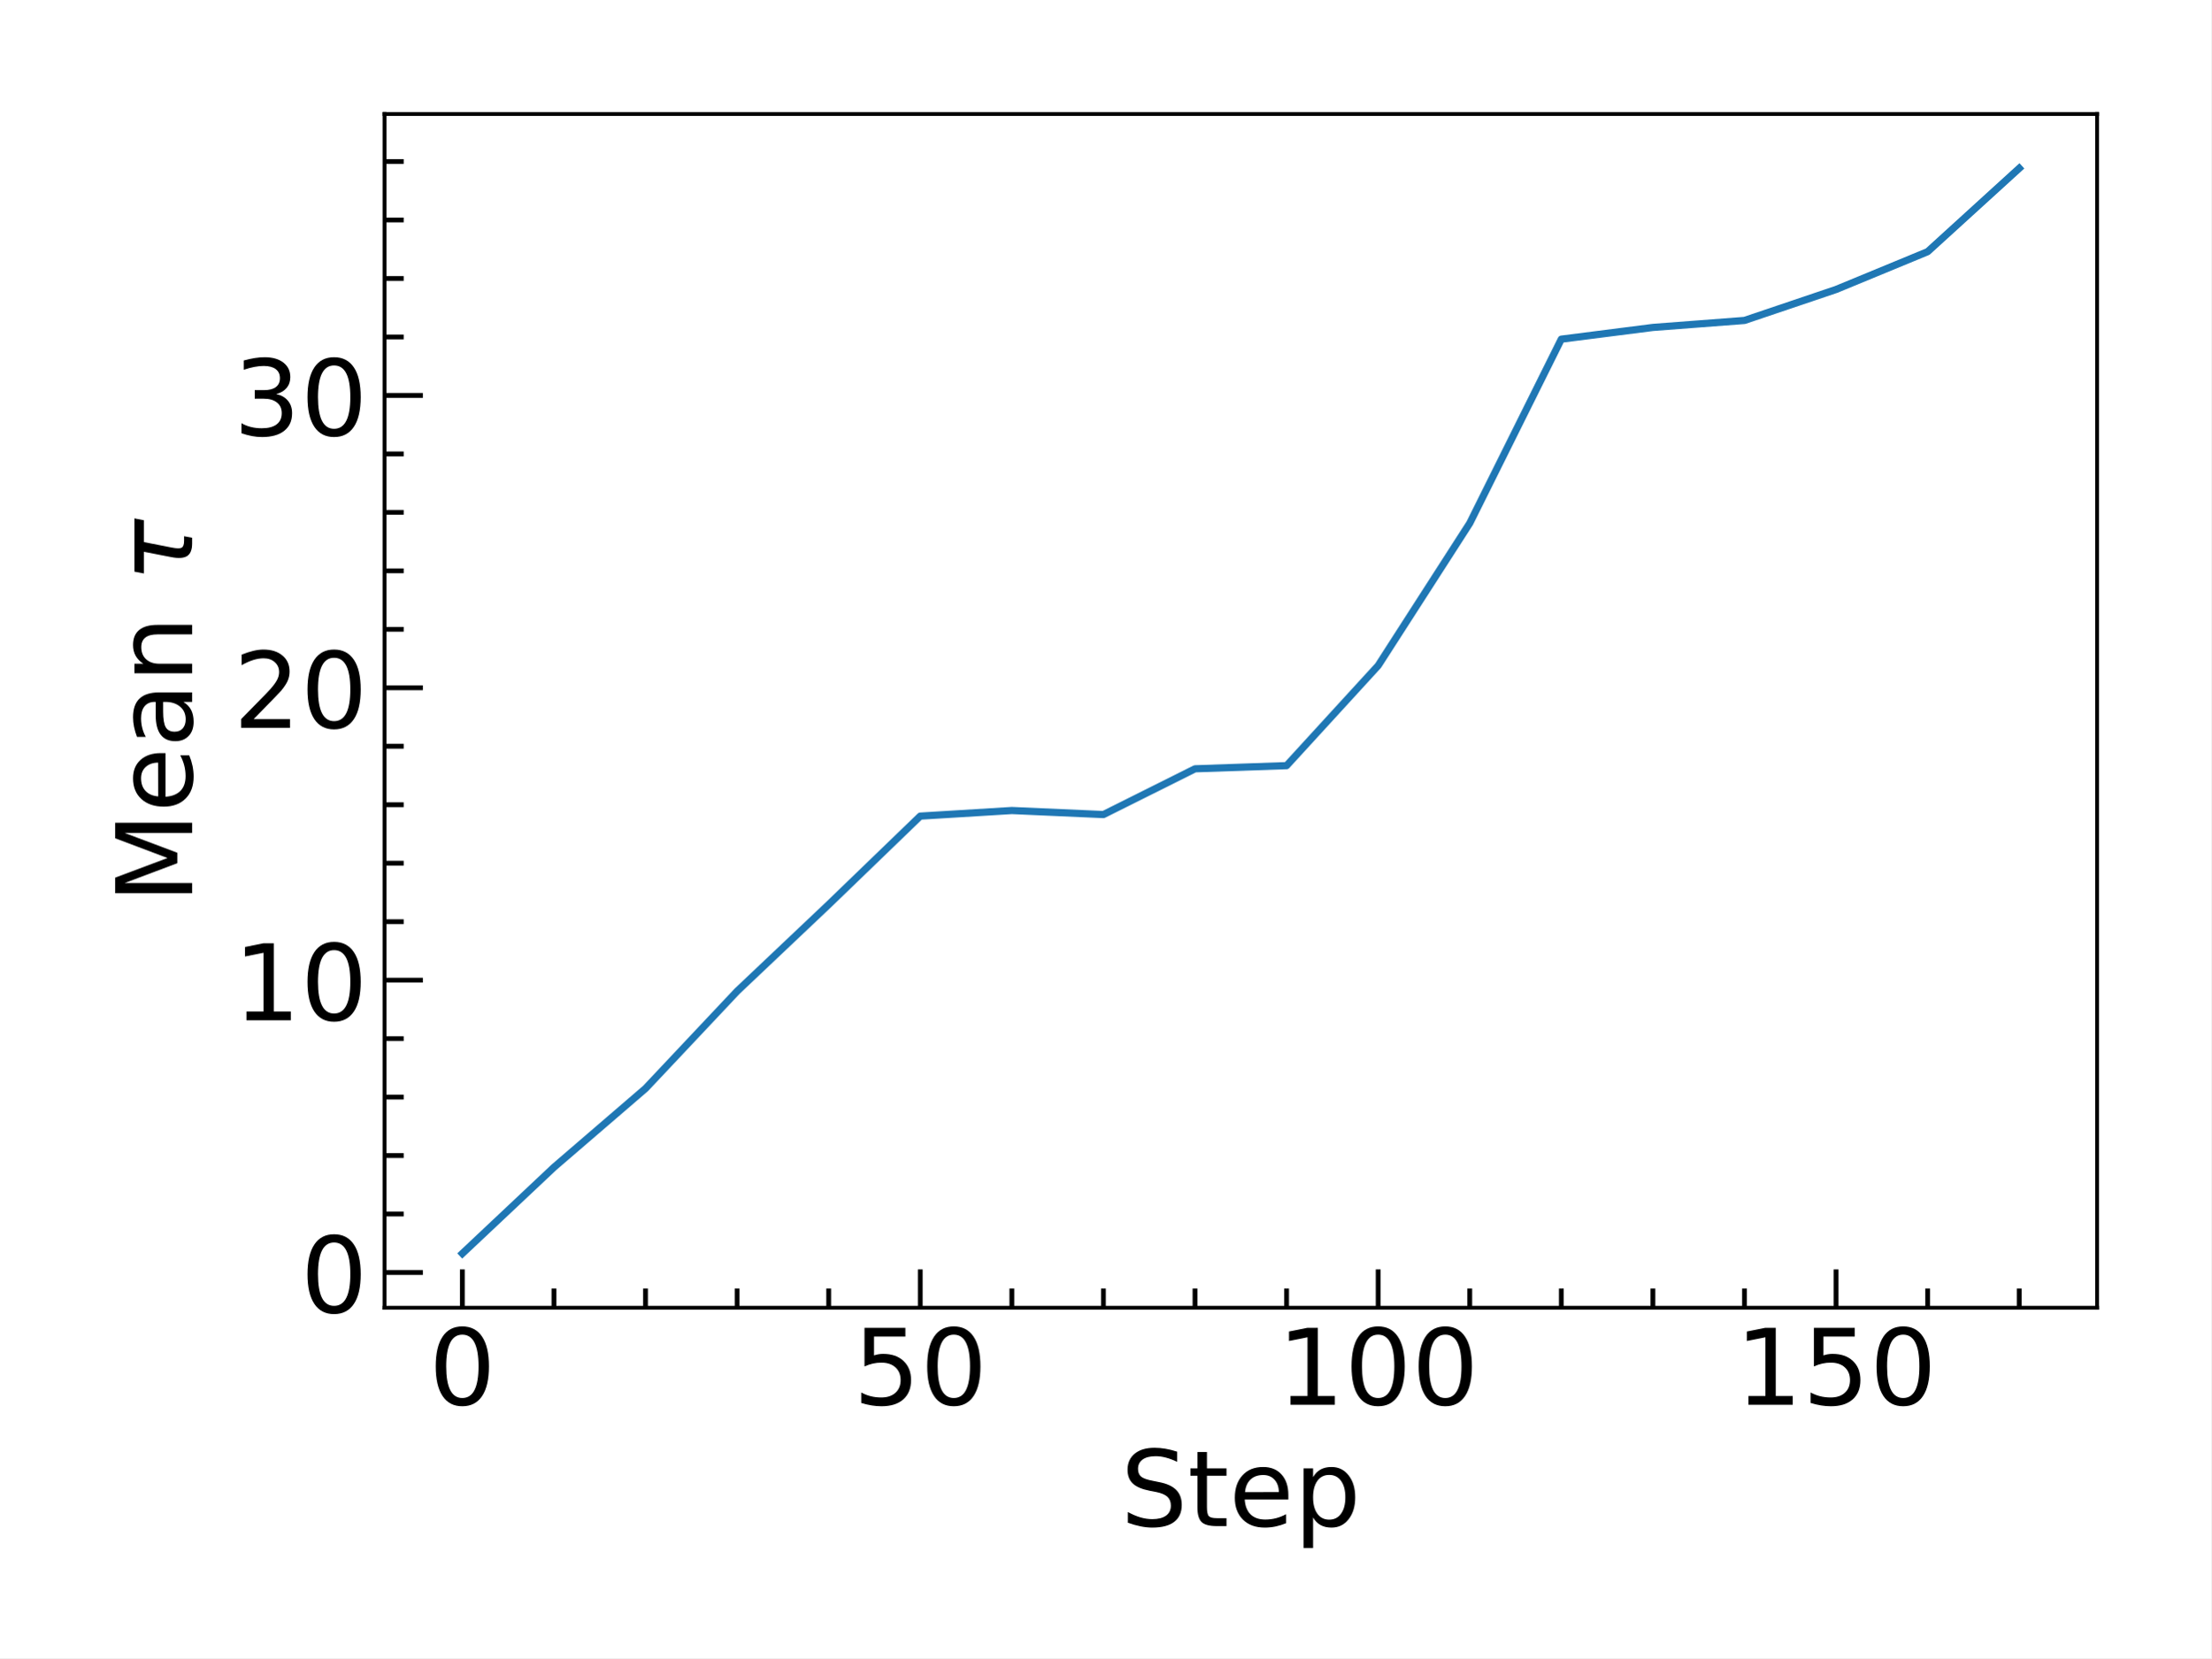
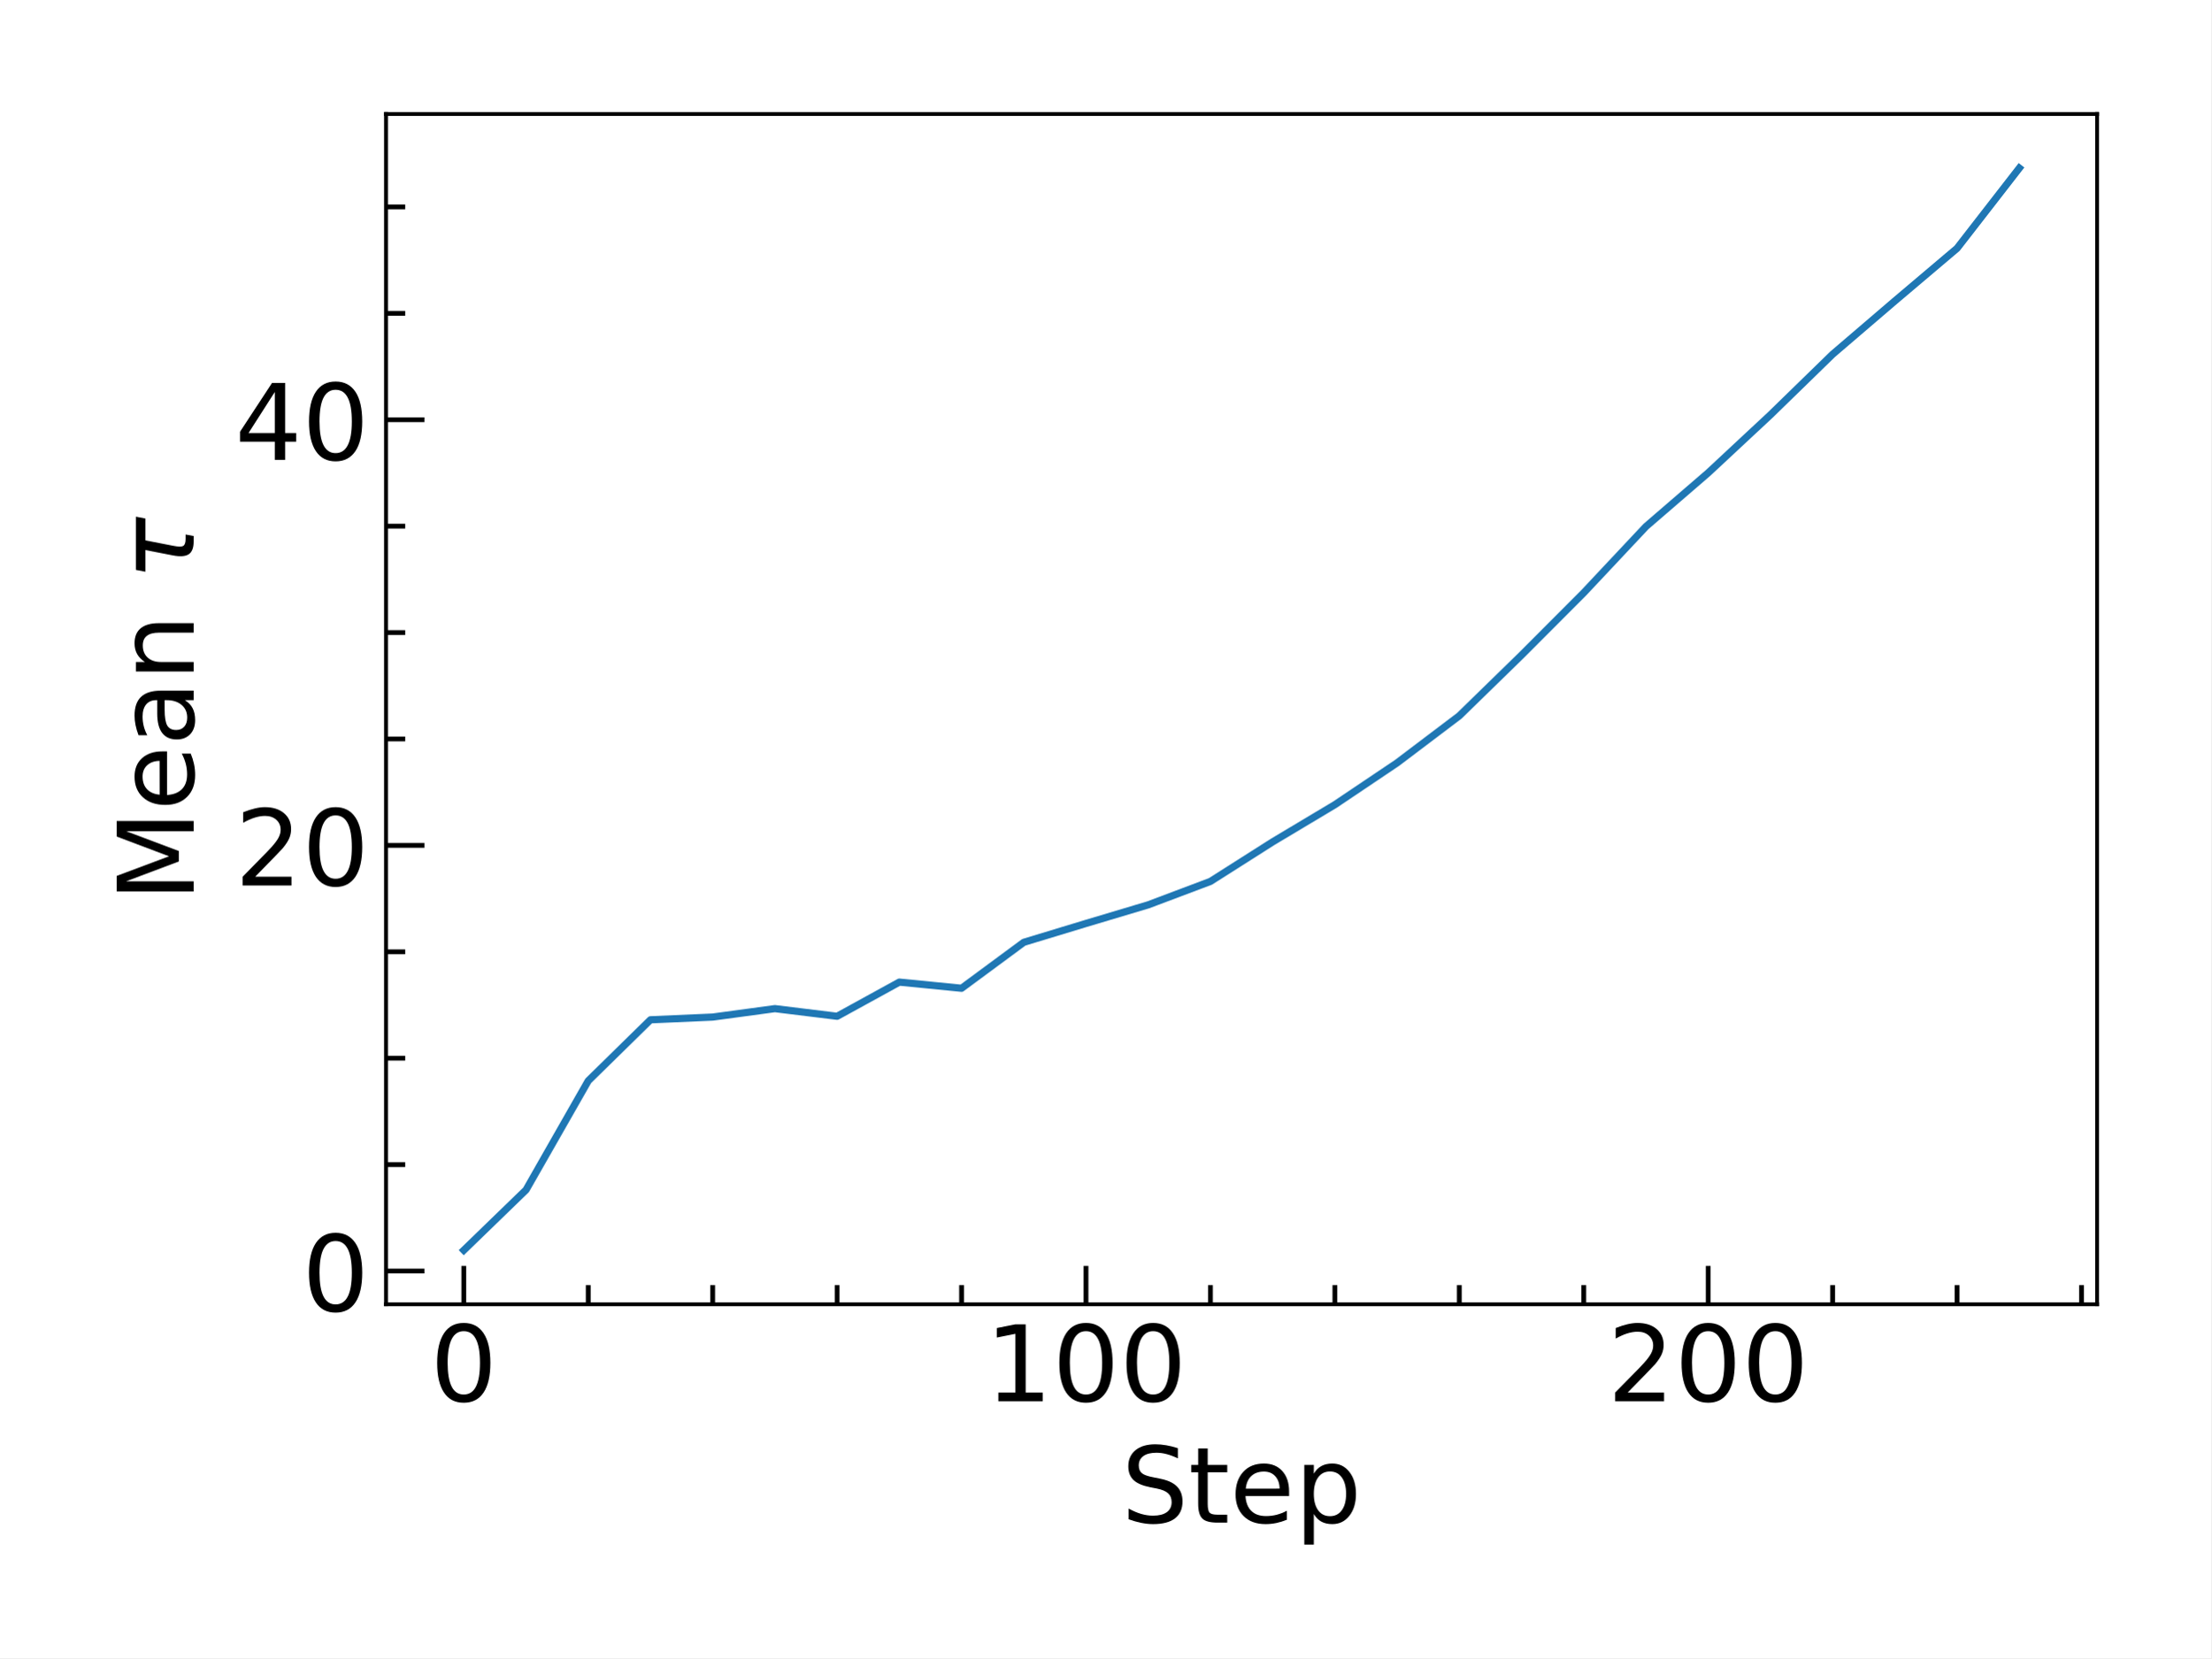
<svg xmlns="http://www.w3.org/2000/svg" xmlns:xlink="http://www.w3.org/1999/xlink" width="460.8pt" height="345.6pt" viewBox="0 0 460.8 345.6" version="1.1">
  <defs>
    <style type="text/css">*{stroke-linejoin: round; stroke-linecap: butt}</style>
  </defs>
  <g id="figure_1">
    <g id="patch_1">
      <path d="M 0 345.6  L 460.8 345.6  L 460.8 0  L 0 0  z " style="fill: #ffffff" />
    </g>
    <g id="axes_1">
      <g id="patch_2">
-         <path d="M 80.13 272.58  L 437.04 272.58  L 437.04 23.76  L 80.13 23.76  z " style="fill: #ffffff" />
+         <path d="M 80.445 271.86  L 437.04 271.86  L 437.04 23.76  L 80.445 23.76  z " style="fill: #ffffff" />
      </g>
      <g id="matplotlib.axis_1">
        <g id="xtick_1">
          <g id="line2d_1">
            <defs>
-               <path id="m8bc89aa897" d="M 0 0  L 0 -8  " style="stroke: #000000" />
-             </defs>
-             <g>
-               <use xlink:href="#m8bc89aa897" x="96.353" y="272.58" style="stroke: #000000" />
+               <path id="mda4934772b" d="M 0 0  L 0 -8  " style="stroke: #000000" />
+             </defs>
+             <g>
+               <use xlink:href="#mda4934772b" x="96.654" y="271.86" style="stroke: #000000" />
            </g>
          </g>
          <g id="text_1">
-             <g transform="translate(89.35443 292.7966) scale(0.22 -0.22)">
+             <g transform="translate(89.65511 292.0766) scale(0.22 -0.22)">
              <defs>
                <path id="DejaVuSans-30" d="M 2034 4250  Q 1547 4250 1301 3770  Q 1056 3291 1056 2328  Q 1056 1369 1301 889  Q 1547 409 2034 409  Q 2525 409 2770 889  Q 3016 1369 3016 2328  Q 3016 3291 2770 3770  Q 2525 4250 2034 4250  z M 2034 4750  Q 2819 4750 3233 4129  Q 3647 3509 3647 2328  Q 3647 1150 3233 529  Q 2819 -91 2034 -91  Q 1250 -91 836 529  Q 422 1150 422 2328  Q 422 3509 836 4129  Q 1250 4750 2034 4750  z " transform="scale(0.015625)" />
              </defs>
              <use xlink:href="#DejaVuSans-30" />
            </g>
          </g>
        </g>
        <g id="xtick_2">
          <g id="line2d_2">
            <g>
-               <use xlink:href="#m8bc89aa897" x="191.784" y="272.58" style="stroke: #000000" />
+               <use xlink:href="#mda4934772b" x="226.325" y="271.86" style="stroke: #000000" />
            </g>
          </g>
          <g id="text_2">
-             <g transform="translate(177.7862 292.7966) scale(0.22 -0.22)">
-               <defs>
-                 <path id="DejaVuSans-35" d="M 691 4666  L 3169 4666  L 3169 4134  L 1269 4134  L 1269 2991  Q 1406 3038 1543 3061  Q 1681 3084 1819 3084  Q 2600 3084 3056 2656  Q 3513 2228 3513 1497  Q 3513 744 3044 326  Q 2575 -91 1722 -91  Q 1428 -91 1123 -41  Q 819 9 494 109  L 494 744  Q 775 591 1075 516  Q 1375 441 1709 441  Q 2250 441 2565 725  Q 2881 1009 2881 1497  Q 2881 1984 2565 2268  Q 2250 2553 1709 2553  Q 1456 2553 1204 2497  Q 953 2441 691 2322  L 691 4666  z " transform="scale(0.015625)" />
-               </defs>
-               <use xlink:href="#DejaVuSans-35" />
-               <use xlink:href="#DejaVuSans-30" transform="translate(63.62305 0)" />
-             </g>
-           </g>
-         </g>
-         <g id="xtick_3">
-           <g id="line2d_3">
-             <g>
-               <use xlink:href="#m8bc89aa897" x="287.214" y="272.58" style="stroke: #000000" />
-             </g>
-           </g>
-           <g id="text_3">
-             <g transform="translate(266.2179 292.7966) scale(0.22 -0.22)">
+             <g transform="translate(205.3285 292.0766) scale(0.22 -0.22)">
              <defs>
                <path id="DejaVuSans-31" d="M 794 531  L 1825 531  L 1825 4091  L 703 3866  L 703 4441  L 1819 4666  L 2450 4666  L 2450 531  L 3481 531  L 3481 0  L 794 0  L 794 531  z " transform="scale(0.015625)" />
              </defs>
              <use xlink:href="#DejaVuSans-31" />
              <use xlink:href="#DejaVuSans-30" transform="translate(63.62305 0)" />
              <use xlink:href="#DejaVuSans-30" transform="translate(127.2461 0)" />
            </g>
          </g>
        </g>
-         <g id="xtick_4">
-           <g id="line2d_4">
-             <g>
-               <use xlink:href="#m8bc89aa897" x="382.645" y="272.58" style="stroke: #000000" />
-             </g>
-           </g>
-           <g id="text_4">
-             <g transform="translate(361.6484 292.7966) scale(0.22 -0.22)">
-               <use xlink:href="#DejaVuSans-31" />
-               <use xlink:href="#DejaVuSans-35" transform="translate(63.62305 0)" />
-               <use xlink:href="#DejaVuSans-30" transform="translate(127.2461 0)" />
-             </g>
-           </g>
-         </g>
-         <g id="xtick_5">
-           <g id="line2d_5">
-             <defs>
-               <path id="m2050ac3965" d="M 0 0  L 0 -4  " style="stroke: #000000" />
-             </defs>
-             <g>
-               <use xlink:href="#m2050ac3965" x="115.439" y="272.58" style="stroke: #000000" />
-             </g>
-           </g>
-         </g>
-         <g id="xtick_6">
-           <g id="line2d_6">
-             <g>
-               <use xlink:href="#m2050ac3965" x="134.525" y="272.58" style="stroke: #000000" />
-             </g>
-           </g>
-         </g>
-         <g id="xtick_7">
-           <g id="line2d_7">
-             <g>
-               <use xlink:href="#m2050ac3965" x="153.611" y="272.58" style="stroke: #000000" />
-             </g>
-           </g>
-         </g>
-         <g id="xtick_8">
-           <g id="line2d_8">
-             <g>
-               <use xlink:href="#m2050ac3965" x="172.698" y="272.58" style="stroke: #000000" />
-             </g>
-           </g>
-         </g>
-         <g id="xtick_9">
-           <g id="line2d_9">
-             <g>
-               <use xlink:href="#m2050ac3965" x="210.87" y="272.58" style="stroke: #000000" />
-             </g>
-           </g>
-         </g>
-         <g id="xtick_10">
-           <g id="line2d_10">
-             <g>
-               <use xlink:href="#m2050ac3965" x="229.956" y="272.58" style="stroke: #000000" />
-             </g>
-           </g>
-         </g>
-         <g id="xtick_11">
-           <g id="line2d_11">
-             <g>
-               <use xlink:href="#m2050ac3965" x="249.042" y="272.58" style="stroke: #000000" />
-             </g>
-           </g>
-         </g>
-         <g id="xtick_12">
-           <g id="line2d_12">
-             <g>
-               <use xlink:href="#m2050ac3965" x="268.128" y="272.58" style="stroke: #000000" />
-             </g>
-           </g>
-         </g>
-         <g id="xtick_13">
-           <g id="line2d_13">
-             <g>
-               <use xlink:href="#m2050ac3965" x="306.3" y="272.58" style="stroke: #000000" />
-             </g>
-           </g>
-         </g>
-         <g id="xtick_14">
-           <g id="line2d_14">
-             <g>
-               <use xlink:href="#m2050ac3965" x="325.386" y="272.58" style="stroke: #000000" />
-             </g>
-           </g>
-         </g>
-         <g id="xtick_15">
-           <g id="line2d_15">
-             <g>
-               <use xlink:href="#m2050ac3965" x="344.472" y="272.58" style="stroke: #000000" />
-             </g>
-           </g>
-         </g>
-         <g id="xtick_16">
-           <g id="line2d_16">
-             <g>
-               <use xlink:href="#m2050ac3965" x="363.559" y="272.58" style="stroke: #000000" />
-             </g>
-           </g>
-         </g>
-         <g id="xtick_17">
-           <g id="line2d_17">
-             <g>
-               <use xlink:href="#m2050ac3965" x="401.731" y="272.58" style="stroke: #000000" />
-             </g>
-           </g>
-         </g>
-         <g id="xtick_18">
-           <g id="line2d_18">
-             <g>
-               <use xlink:href="#m2050ac3965" x="420.817" y="272.58" style="stroke: #000000" />
-             </g>
-           </g>
-         </g>
-         <g id="text_5">
-           <g transform="translate(233.5377 318.0884) scale(0.22 -0.22)">
-             <defs>
-               <path id="DejaVuSans-53" d="M 3425 4513  L 3425 3897  Q 3066 4069 2747 4153  Q 2428 4238 2131 4238  Q 1616 4238 1336 4038  Q 1056 3838 1056 3469  Q 1056 3159 1242 3001  Q 1428 2844 1947 2747  L 2328 2669  Q 3034 2534 3370 2195  Q 3706 1856 3706 1288  Q 3706 609 3251 259  Q 2797 -91 1919 -91  Q 1588 -91 1214 -16  Q 841 59 441 206  L 441 856  Q 825 641 1194 531  Q 1563 422 1919 422  Q 2459 422 2753 634  Q 3047 847 3047 1241  Q 3047 1584 2836 1778  Q 2625 1972 2144 2069  L 1759 2144  Q 1053 2284 737 2584  Q 422 2884 422 3419  Q 422 4038 858 4394  Q 1294 4750 2059 4750  Q 2388 4750 2728 4690  Q 3069 4631 3425 4513  z " transform="scale(0.015625)" />
-               <path id="DejaVuSans-74" d="M 1172 4494  L 1172 3500  L 2356 3500  L 2356 3053  L 1172 3053  L 1172 1153  Q 1172 725 1289 603  Q 1406 481 1766 481  L 2356 481  L 2356 0  L 1766 0  Q 1100 0 847 248  Q 594 497 594 1153  L 594 3053  L 172 3053  L 172 3500  L 594 3500  L 594 4494  L 1172 4494  z " transform="scale(0.015625)" />
-               <path id="DejaVuSans-65" d="M 3597 1894  L 3597 1613  L 953 1613  Q 991 1019 1311 708  Q 1631 397 2203 397  Q 2534 397 2845 478  Q 3156 559 3463 722  L 3463 178  Q 3153 47 2828 -22  Q 2503 -91 2169 -91  Q 1331 -91 842 396  Q 353 884 353 1716  Q 353 2575 817 3079  Q 1281 3584 2069 3584  Q 2775 3584 3186 3129  Q 3597 2675 3597 1894  z M 3022 2063  Q 3016 2534 2758 2815  Q 2500 3097 2075 3097  Q 1594 3097 1305 2825  Q 1016 2553 972 2059  L 3022 2063  z " transform="scale(0.015625)" />
-               <path id="DejaVuSans-70" d="M 1159 525  L 1159 -1331  L 581 -1331  L 581 3500  L 1159 3500  L 1159 2969  Q 1341 3281 1617 3432  Q 1894 3584 2278 3584  Q 2916 3584 3314 3078  Q 3713 2572 3713 1747  Q 3713 922 3314 415  Q 2916 -91 2278 -91  Q 1894 -91 1617 61  Q 1341 213 1159 525  z M 3116 1747  Q 3116 2381 2855 2742  Q 2594 3103 2138 3103  Q 1681 3103 1420 2742  Q 1159 2381 1159 1747  Q 1159 1113 1420 752  Q 1681 391 2138 391  Q 2594 391 2855 752  Q 3116 1113 3116 1747  z " transform="scale(0.015625)" />
-             </defs>
-             <use xlink:href="#DejaVuSans-53" />
-             <use xlink:href="#DejaVuSans-74" transform="translate(63.47656 0)" />
-             <use xlink:href="#DejaVuSans-65" transform="translate(102.6855 0)" />
-             <use xlink:href="#DejaVuSans-70" transform="translate(164.209 0)" />
-           </g>
-         </g>
-       </g>
-       <g id="matplotlib.axis_2">
-         <g id="ytick_1">
-           <g id="line2d_19">
-             <defs>
-               <path id="mf4fee3f301" d="M 0 0  L 8 0  " style="stroke: #000000" />
-             </defs>
-             <g>
-               <use xlink:href="#mf4fee3f301" x="80.13" y="265.231" style="stroke: #000000" />
-             </g>
-           </g>
-           <g id="text_6">
-             <g transform="translate(62.6325 273.5897) scale(0.22 -0.22)">
-               <use xlink:href="#DejaVuSans-30" />
-             </g>
-           </g>
-         </g>
-         <g id="ytick_2">
-           <g id="line2d_20">
-             <g>
-               <use xlink:href="#mf4fee3f301" x="80.13" y="204.293" style="stroke: #000000" />
-             </g>
-           </g>
-           <g id="text_7">
-             <g transform="translate(48.635 212.6513) scale(0.22 -0.22)">
-               <use xlink:href="#DejaVuSans-31" />
-               <use xlink:href="#DejaVuSans-30" transform="translate(63.62305 0)" />
-             </g>
-           </g>
-         </g>
-         <g id="ytick_3">
-           <g id="line2d_21">
-             <g>
-               <use xlink:href="#mf4fee3f301" x="80.13" y="143.355" style="stroke: #000000" />
-             </g>
-           </g>
-           <g id="text_8">
-             <g transform="translate(48.635 151.7129) scale(0.22 -0.22)">
+         <g id="xtick_3">
+           <g id="line2d_3">
+             <g>
+               <use xlink:href="#mda4934772b" x="355.996" y="271.86" style="stroke: #000000" />
+             </g>
+           </g>
+           <g id="text_3">
+             <g transform="translate(334.9994 292.0766) scale(0.22 -0.22)">
              <defs>
                <path id="DejaVuSans-32" d="M 1228 531  L 3431 531  L 3431 0  L 469 0  L 469 531  Q 828 903 1448 1529  Q 2069 2156 2228 2338  Q 2531 2678 2651 2914  Q 2772 3150 2772 3378  Q 2772 3750 2511 3984  Q 2250 4219 1831 4219  Q 1534 4219 1204 4116  Q 875 4013 500 3803  L 500 4441  Q 881 4594 1212 4672  Q 1544 4750 1819 4750  Q 2544 4750 2975 4387  Q 3406 4025 3406 3419  Q 3406 3131 3298 2873  Q 3191 2616 2906 2266  Q 2828 2175 2409 1742  Q 1991 1309 1228 531  z " transform="scale(0.015625)" />
              </defs>
              <use xlink:href="#DejaVuSans-32" />
              <use xlink:href="#DejaVuSans-30" transform="translate(63.62305 0)" />
+               <use xlink:href="#DejaVuSans-30" transform="translate(127.2461 0)" />
+             </g>
+           </g>
+         </g>
+         <g id="xtick_4">
+           <g id="line2d_4">
+             <defs>
+               <path id="m08e73c325c" d="M 0 0  L 0 -4  " style="stroke: #000000" />
+             </defs>
+             <g>
+               <use xlink:href="#m08e73c325c" x="122.588" y="271.86" style="stroke: #000000" />
+             </g>
+           </g>
+         </g>
+         <g id="xtick_5">
+           <g id="line2d_5">
+             <g>
+               <use xlink:href="#m08e73c325c" x="148.522" y="271.86" style="stroke: #000000" />
+             </g>
+           </g>
+         </g>
+         <g id="xtick_6">
+           <g id="line2d_6">
+             <g>
+               <use xlink:href="#m08e73c325c" x="174.456" y="271.86" style="stroke: #000000" />
+             </g>
+           </g>
+         </g>
+         <g id="xtick_7">
+           <g id="line2d_7">
+             <g>
+               <use xlink:href="#m08e73c325c" x="200.391" y="271.86" style="stroke: #000000" />
+             </g>
+           </g>
+         </g>
+         <g id="xtick_8">
+           <g id="line2d_8">
+             <g>
+               <use xlink:href="#m08e73c325c" x="252.259" y="271.86" style="stroke: #000000" />
+             </g>
+           </g>
+         </g>
+         <g id="xtick_9">
+           <g id="line2d_9">
+             <g>
+               <use xlink:href="#m08e73c325c" x="278.193" y="271.86" style="stroke: #000000" />
+             </g>
+           </g>
+         </g>
+         <g id="xtick_10">
+           <g id="line2d_10">
+             <g>
+               <use xlink:href="#m08e73c325c" x="304.127" y="271.86" style="stroke: #000000" />
+             </g>
+           </g>
+         </g>
+         <g id="xtick_11">
+           <g id="line2d_11">
+             <g>
+               <use xlink:href="#m08e73c325c" x="330.062" y="271.86" style="stroke: #000000" />
+             </g>
+           </g>
+         </g>
+         <g id="xtick_12">
+           <g id="line2d_12">
+             <g>
+               <use xlink:href="#m08e73c325c" x="381.93" y="271.86" style="stroke: #000000" />
+             </g>
+           </g>
+         </g>
+         <g id="xtick_13">
+           <g id="line2d_13">
+             <g>
+               <use xlink:href="#m08e73c325c" x="407.864" y="271.86" style="stroke: #000000" />
+             </g>
+           </g>
+         </g>
+         <g id="xtick_14">
+           <g id="line2d_14">
+             <g>
+               <use xlink:href="#m08e73c325c" x="433.798" y="271.86" style="stroke: #000000" />
+             </g>
+           </g>
+         </g>
+         <g id="text_4">
+           <g transform="translate(233.6952 317.3684) scale(0.22 -0.22)">
+             <defs>
+               <path id="DejaVuSans-53" d="M 3425 4513  L 3425 3897  Q 3066 4069 2747 4153  Q 2428 4238 2131 4238  Q 1616 4238 1336 4038  Q 1056 3838 1056 3469  Q 1056 3159 1242 3001  Q 1428 2844 1947 2747  L 2328 2669  Q 3034 2534 3370 2195  Q 3706 1856 3706 1288  Q 3706 609 3251 259  Q 2797 -91 1919 -91  Q 1588 -91 1214 -16  Q 841 59 441 206  L 441 856  Q 825 641 1194 531  Q 1563 422 1919 422  Q 2459 422 2753 634  Q 3047 847 3047 1241  Q 3047 1584 2836 1778  Q 2625 1972 2144 2069  L 1759 2144  Q 1053 2284 737 2584  Q 422 2884 422 3419  Q 422 4038 858 4394  Q 1294 4750 2059 4750  Q 2388 4750 2728 4690  Q 3069 4631 3425 4513  z " transform="scale(0.015625)" />
+               <path id="DejaVuSans-74" d="M 1172 4494  L 1172 3500  L 2356 3500  L 2356 3053  L 1172 3053  L 1172 1153  Q 1172 725 1289 603  Q 1406 481 1766 481  L 2356 481  L 2356 0  L 1766 0  Q 1100 0 847 248  Q 594 497 594 1153  L 594 3053  L 172 3053  L 172 3500  L 594 3500  L 594 4494  L 1172 4494  z " transform="scale(0.015625)" />
+               <path id="DejaVuSans-65" d="M 3597 1894  L 3597 1613  L 953 1613  Q 991 1019 1311 708  Q 1631 397 2203 397  Q 2534 397 2845 478  Q 3156 559 3463 722  L 3463 178  Q 3153 47 2828 -22  Q 2503 -91 2169 -91  Q 1331 -91 842 396  Q 353 884 353 1716  Q 353 2575 817 3079  Q 1281 3584 2069 3584  Q 2775 3584 3186 3129  Q 3597 2675 3597 1894  z M 3022 2063  Q 3016 2534 2758 2815  Q 2500 3097 2075 3097  Q 1594 3097 1305 2825  Q 1016 2553 972 2059  L 3022 2063  z " transform="scale(0.015625)" />
+               <path id="DejaVuSans-70" d="M 1159 525  L 1159 -1331  L 581 -1331  L 581 3500  L 1159 3500  L 1159 2969  Q 1341 3281 1617 3432  Q 1894 3584 2278 3584  Q 2916 3584 3314 3078  Q 3713 2572 3713 1747  Q 3713 922 3314 415  Q 2916 -91 2278 -91  Q 1894 -91 1617 61  Q 1341 213 1159 525  z M 3116 1747  Q 3116 2381 2855 2742  Q 2594 3103 2138 3103  Q 1681 3103 1420 2742  Q 1159 2381 1159 1747  Q 1159 1113 1420 752  Q 1681 391 2138 391  Q 2594 391 2855 752  Q 3116 1113 3116 1747  z " transform="scale(0.015625)" />
+             </defs>
+             <use xlink:href="#DejaVuSans-53" />
+             <use xlink:href="#DejaVuSans-74" transform="translate(63.47656 0)" />
+             <use xlink:href="#DejaVuSans-65" transform="translate(102.6855 0)" />
+             <use xlink:href="#DejaVuSans-70" transform="translate(164.209 0)" />
+           </g>
+         </g>
+       </g>
+       <g id="matplotlib.axis_2">
+         <g id="ytick_1">
+           <g id="line2d_15">
+             <defs>
+               <path id="md8b0160129" d="M 0 0  L 8 0  " style="stroke: #000000" />
+             </defs>
+             <g>
+               <use xlink:href="#md8b0160129" x="80.445" y="264.927" style="stroke: #000000" />
+             </g>
+           </g>
+           <g id="text_5">
+             <g transform="translate(62.9475 273.2855) scale(0.22 -0.22)">
+               <use xlink:href="#DejaVuSans-30" />
+             </g>
+           </g>
+         </g>
+         <g id="ytick_2">
+           <g id="line2d_16">
+             <g>
+               <use xlink:href="#md8b0160129" x="80.445" y="176.207" style="stroke: #000000" />
+             </g>
+           </g>
+           <g id="text_6">
+             <g transform="translate(48.95 184.5657) scale(0.22 -0.22)">
+               <use xlink:href="#DejaVuSans-32" />
+               <use xlink:href="#DejaVuSans-30" transform="translate(63.62305 0)" />
+             </g>
+           </g>
+         </g>
+         <g id="ytick_3">
+           <g id="line2d_17">
+             <g>
+               <use xlink:href="#md8b0160129" x="80.445" y="87.488" style="stroke: #000000" />
+             </g>
+           </g>
+           <g id="text_7">
+             <g transform="translate(48.95 95.84597) scale(0.22 -0.22)">
+               <defs>
+                 <path id="DejaVuSans-34" d="M 2419 4116  L 825 1625  L 2419 1625  L 2419 4116  z M 2253 4666  L 3047 4666  L 3047 1625  L 3713 1625  L 3713 1100  L 3047 1100  L 3047 0  L 2419 0  L 2419 1100  L 313 1100  L 313 1709  L 2253 4666  z " transform="scale(0.015625)" />
+               </defs>
+               <use xlink:href="#DejaVuSans-34" />
+               <use xlink:href="#DejaVuSans-30" transform="translate(63.62305 0)" />
            </g>
          </g>
        </g>
        <g id="ytick_4">
+           <g id="line2d_18">
+             <defs>
+               <path id="mad2f415a5a" d="M 0 0  L 4 0  " style="stroke: #000000" />
+             </defs>
+             <g>
+               <use xlink:href="#mad2f415a5a" x="80.445" y="242.747" style="stroke: #000000" />
+             </g>
+           </g>
+         </g>
+         <g id="ytick_5">
+           <g id="line2d_19">
+             <g>
+               <use xlink:href="#mad2f415a5a" x="80.445" y="220.567" style="stroke: #000000" />
+             </g>
+           </g>
+         </g>
+         <g id="ytick_6">
+           <g id="line2d_20">
+             <g>
+               <use xlink:href="#mad2f415a5a" x="80.445" y="198.387" style="stroke: #000000" />
+             </g>
+           </g>
+         </g>
+         <g id="ytick_7">
+           <g id="line2d_21">
+             <g>
+               <use xlink:href="#mad2f415a5a" x="80.445" y="154.027" style="stroke: #000000" />
+             </g>
+           </g>
+         </g>
+         <g id="ytick_8">
          <g id="line2d_22">
            <g>
-               <use xlink:href="#mf4fee3f301" x="80.13" y="82.416" style="stroke: #000000" />
-             </g>
-           </g>
-           <g id="text_9">
-             <g transform="translate(48.635 90.77448) scale(0.22 -0.22)">
-               <defs>
-                 <path id="DejaVuSans-33" d="M 2597 2516  Q 3050 2419 3304 2112  Q 3559 1806 3559 1356  Q 3559 666 3084 287  Q 2609 -91 1734 -91  Q 1441 -91 1130 -33  Q 819 25 488 141  L 488 750  Q 750 597 1062 519  Q 1375 441 1716 441  Q 2309 441 2620 675  Q 2931 909 2931 1356  Q 2931 1769 2642 2001  Q 2353 2234 1838 2234  L 1294 2234  L 1294 2753  L 1863 2753  Q 2328 2753 2575 2939  Q 2822 3125 2822 3475  Q 2822 3834 2567 4026  Q 2313 4219 1838 4219  Q 1578 4219 1281 4162  Q 984 4106 628 3988  L 628 4550  Q 988 4650 1302 4700  Q 1616 4750 1894 4750  Q 2613 4750 3031 4423  Q 3450 4097 3450 3541  Q 3450 3153 3228 2886  Q 3006 2619 2597 2516  z " transform="scale(0.015625)" />
-               </defs>
-               <use xlink:href="#DejaVuSans-33" />
-               <use xlink:href="#DejaVuSans-30" transform="translate(63.62305 0)" />
-             </g>
-           </g>
-         </g>
-         <g id="ytick_5">
+               <use xlink:href="#mad2f415a5a" x="80.445" y="131.848" style="stroke: #000000" />
+             </g>
+           </g>
+         </g>
+         <g id="ytick_9">
          <g id="line2d_23">
-             <defs>
-               <path id="md865b2da83" d="M 0 0  L 4 0  " style="stroke: #000000" />
-             </defs>
-             <g>
-               <use xlink:href="#md865b2da83" x="80.13" y="253.044" style="stroke: #000000" />
-             </g>
-           </g>
-         </g>
-         <g id="ytick_6">
+             <g>
+               <use xlink:href="#mad2f415a5a" x="80.445" y="109.668" style="stroke: #000000" />
+             </g>
+           </g>
+         </g>
+         <g id="ytick_10">
          <g id="line2d_24">
            <g>
-               <use xlink:href="#md865b2da83" x="80.13" y="240.856" style="stroke: #000000" />
-             </g>
-           </g>
-         </g>
-         <g id="ytick_7">
+               <use xlink:href="#mad2f415a5a" x="80.445" y="65.308" style="stroke: #000000" />
+             </g>
+           </g>
+         </g>
+         <g id="ytick_11">
          <g id="line2d_25">
            <g>
-               <use xlink:href="#md865b2da83" x="80.13" y="228.668" style="stroke: #000000" />
-             </g>
-           </g>
-         </g>
-         <g id="ytick_8">
-           <g id="line2d_26">
-             <g>
-               <use xlink:href="#md865b2da83" x="80.13" y="216.481" style="stroke: #000000" />
-             </g>
-           </g>
-         </g>
-         <g id="ytick_9">
-           <g id="line2d_27">
-             <g>
-               <use xlink:href="#md865b2da83" x="80.13" y="192.105" style="stroke: #000000" />
-             </g>
-           </g>
-         </g>
-         <g id="ytick_10">
-           <g id="line2d_28">
-             <g>
-               <use xlink:href="#md865b2da83" x="80.13" y="179.918" style="stroke: #000000" />
-             </g>
-           </g>
-         </g>
-         <g id="ytick_11">
-           <g id="line2d_29">
-             <g>
-               <use xlink:href="#md865b2da83" x="80.13" y="167.73" style="stroke: #000000" />
-             </g>
-           </g>
-         </g>
-         <g id="ytick_12">
-           <g id="line2d_30">
-             <g>
-               <use xlink:href="#md865b2da83" x="80.13" y="155.542" style="stroke: #000000" />
-             </g>
-           </g>
-         </g>
-         <g id="ytick_13">
-           <g id="line2d_31">
-             <g>
-               <use xlink:href="#md865b2da83" x="80.13" y="131.167" style="stroke: #000000" />
-             </g>
-           </g>
-         </g>
-         <g id="ytick_14">
-           <g id="line2d_32">
-             <g>
-               <use xlink:href="#md865b2da83" x="80.13" y="118.979" style="stroke: #000000" />
-             </g>
-           </g>
-         </g>
-         <g id="ytick_15">
-           <g id="line2d_33">
-             <g>
-               <use xlink:href="#md865b2da83" x="80.13" y="106.792" style="stroke: #000000" />
-             </g>
-           </g>
-         </g>
-         <g id="ytick_16">
-           <g id="line2d_34">
-             <g>
-               <use xlink:href="#md865b2da83" x="80.13" y="94.604" style="stroke: #000000" />
-             </g>
-           </g>
-         </g>
-         <g id="ytick_17">
-           <g id="line2d_35">
-             <g>
-               <use xlink:href="#md865b2da83" x="80.13" y="70.229" style="stroke: #000000" />
-             </g>
-           </g>
-         </g>
-         <g id="ytick_18">
-           <g id="line2d_36">
-             <g>
-               <use xlink:href="#md865b2da83" x="80.13" y="58.041" style="stroke: #000000" />
-             </g>
-           </g>
-         </g>
-         <g id="ytick_19">
-           <g id="line2d_37">
-             <g>
-               <use xlink:href="#md865b2da83" x="80.13" y="45.853" style="stroke: #000000" />
-             </g>
-           </g>
-         </g>
-         <g id="ytick_20">
-           <g id="line2d_38">
-             <g>
-               <use xlink:href="#md865b2da83" x="80.13" y="33.665" style="stroke: #000000" />
-             </g>
-           </g>
-         </g>
-         <g id="text_10">
-           <g transform="translate(40.05969 188.32) rotate(-90) scale(0.22 -0.22)">
+               <use xlink:href="#mad2f415a5a" x="80.445" y="43.128" style="stroke: #000000" />
+             </g>
+           </g>
+         </g>
+         <g id="text_8">
+           <g transform="translate(40.37469 187.96) rotate(-90) scale(0.22 -0.22)">
            <defs>
              <path id="DejaVuSans-4d" d="M 628 4666  L 1569 4666  L 2759 1491  L 3956 4666  L 4897 4666  L 4897 0  L 4281 0  L 4281 4097  L 3078 897  L 2444 897  L 1241 4097  L 1241 0  L 628 0  L 628 4666  z " transform="scale(0.015625)" />
              <path id="DejaVuSans-61" d="M 2194 1759  Q 1497 1759 1228 1600  Q 959 1441 959 1056  Q 959 750 1161 570  Q 1363 391 1709 391  Q 2188 391 2477 730  Q 2766 1069 2766 1631  L 2766 1759  L 2194 1759  z M 3341 1997  L 3341 0  L 2766 0  L 2766 531  Q 2569 213 2275 61  Q 1981 -91 1556 -91  Q 1019 -91 701 211  Q 384 513 384 1019  Q 384 1609 779 1909  Q 1175 2209 1959 2209  L 2766 2209  L 2766 2266  Q 2766 2663 2505 2880  Q 2244 3097 1772 3097  Q 1472 3097 1187 3025  Q 903 2953 641 2809  L 641 3341  Q 956 3463 1253 3523  Q 1550 3584 1831 3584  Q 2591 3584 2966 3190  Q 3341 2797 3341 1997  z " transform="scale(0.015625)" />
              <path id="DejaVuSans-6e" d="M 3513 2113  L 3513 0  L 2938 0  L 2938 2094  Q 2938 2591 2744 2837  Q 2550 3084 2163 3084  Q 1697 3084 1428 2787  Q 1159 2491 1159 1978  L 1159 0  L 581 0  L 581 3500  L 1159 3500  L 1159 2956  Q 1366 3272 1645 3428  Q 1925 3584 2291 3584  Q 2894 3584 3203 3211  Q 3513 2838 3513 2113  z " transform="scale(0.015625)" />
              <path id="DejaVuSans-20" transform="scale(0.015625)" />
              <path id="DejaVuSans-Oblique-3c4" d="M 2103 638  Q 2188 488 2525 488  L 2800 488  L 2706 0  L 2363 0  Q 1800 0 1600 300  Q 1403 606 1534 1269  L 1856 2925  L 541 2925  L 653 3500  L 3881 3500  L 3769 2925  L 2444 2925  L 2113 1234  Q 2025 781 2103 638  z " transform="scale(0.015625)" />
            </defs>
            <use xlink:href="#DejaVuSans-4d" transform="translate(0 0.09375)" />
            <use xlink:href="#DejaVuSans-65" transform="translate(86.2793 0.09375)" />
            <use xlink:href="#DejaVuSans-61" transform="translate(147.8027 0.09375)" />
            <use xlink:href="#DejaVuSans-6e" transform="translate(209.082 0.09375)" />
            <use xlink:href="#DejaVuSans-20" transform="translate(272.4609 0.09375)" />
            <use xlink:href="#DejaVuSans-Oblique-3c4" transform="translate(304.248 0.09375)" />
          </g>
        </g>
      </g>
-       <g id="line2d_39">
-         <path d="M 96.353 261.27  L 115.439 243.302  L 134.525 226.876  L 153.611 206.605  L 172.698 188.532  L 191.784 170.102  L 210.87 168.935  L 229.956 169.778  L 249.042 160.24  L 268.128 159.581  L 287.214 138.729  L 306.3 109.054  L 325.386 70.686  L 344.472 68.244  L 363.559 66.783  L 382.645 60.331  L 401.731 52.45  L 420.817 35.07  " clip-path="url(#p8ef29494b2)" style="fill: none; stroke: #1f77b4; stroke-width: 1.5; stroke-linecap: square" />
+       <g id="line2d_26">
+         <path d="M 96.654 260.583  L 109.621 248.014  L 122.588 225.277  L 135.555 212.557  L 148.522 211.991  L 161.489 210.23  L 174.456 211.826  L 187.423 204.704  L 200.391 205.985  L 213.358 196.407  L 226.325 192.473  L 239.292 188.596  L 252.259 183.712  L 265.226 175.471  L 278.193 167.721  L 291.16 159.004  L 304.127 149.192  L 317.094 136.546  L 330.062 123.546  L 343.029 109.736  L 355.996 98.547  L 368.963 86.462  L 381.93 73.832  L 394.897 62.726  L 407.864 51.748  L 420.831 35.037  " clip-path="url(#p7d2829231e)" style="fill: none; stroke: #1f77b4; stroke-width: 1.5; stroke-linecap: square" />
      </g>
      <g id="patch_3">
-         <path d="M 80.13 272.58  L 80.13 23.76  " style="fill: none; stroke: #000000; stroke-width: 0.8; stroke-linejoin: miter; stroke-linecap: square" />
+         <path d="M 80.445 271.86  L 80.445 23.76  " style="fill: none; stroke: #000000; stroke-width: 0.8; stroke-linejoin: miter; stroke-linecap: square" />
      </g>
      <g id="patch_4">
-         <path d="M 437.04 272.58  L 437.04 23.76  " style="fill: none; stroke: #000000; stroke-width: 0.8; stroke-linejoin: miter; stroke-linecap: square" />
+         <path d="M 437.04 271.86  L 437.04 23.76  " style="fill: none; stroke: #000000; stroke-width: 0.8; stroke-linejoin: miter; stroke-linecap: square" />
      </g>
      <g id="patch_5">
-         <path d="M 80.13 272.58  L 437.04 272.58  " style="fill: none; stroke: #000000; stroke-width: 0.8; stroke-linejoin: miter; stroke-linecap: square" />
+         <path d="M 80.445 271.86  L 437.04 271.86  " style="fill: none; stroke: #000000; stroke-width: 0.8; stroke-linejoin: miter; stroke-linecap: square" />
      </g>
      <g id="patch_6">
-         <path d="M 80.13 23.76  L 437.04 23.76  " style="fill: none; stroke: #000000; stroke-width: 0.8; stroke-linejoin: miter; stroke-linecap: square" />
+         <path d="M 80.445 23.76  L 437.04 23.76  " style="fill: none; stroke: #000000; stroke-width: 0.8; stroke-linejoin: miter; stroke-linecap: square" />
      </g>
    </g>
  </g>
  <defs>
-     <clipPath id="p8ef29494b2">
-       <rect x="80.13" y="23.76" width="356.91" height="248.82" />
+     <clipPath id="p7d2829231e">
+       <rect x="80.445" y="23.76" width="356.595" height="248.1" />
    </clipPath>
  </defs>
</svg>
